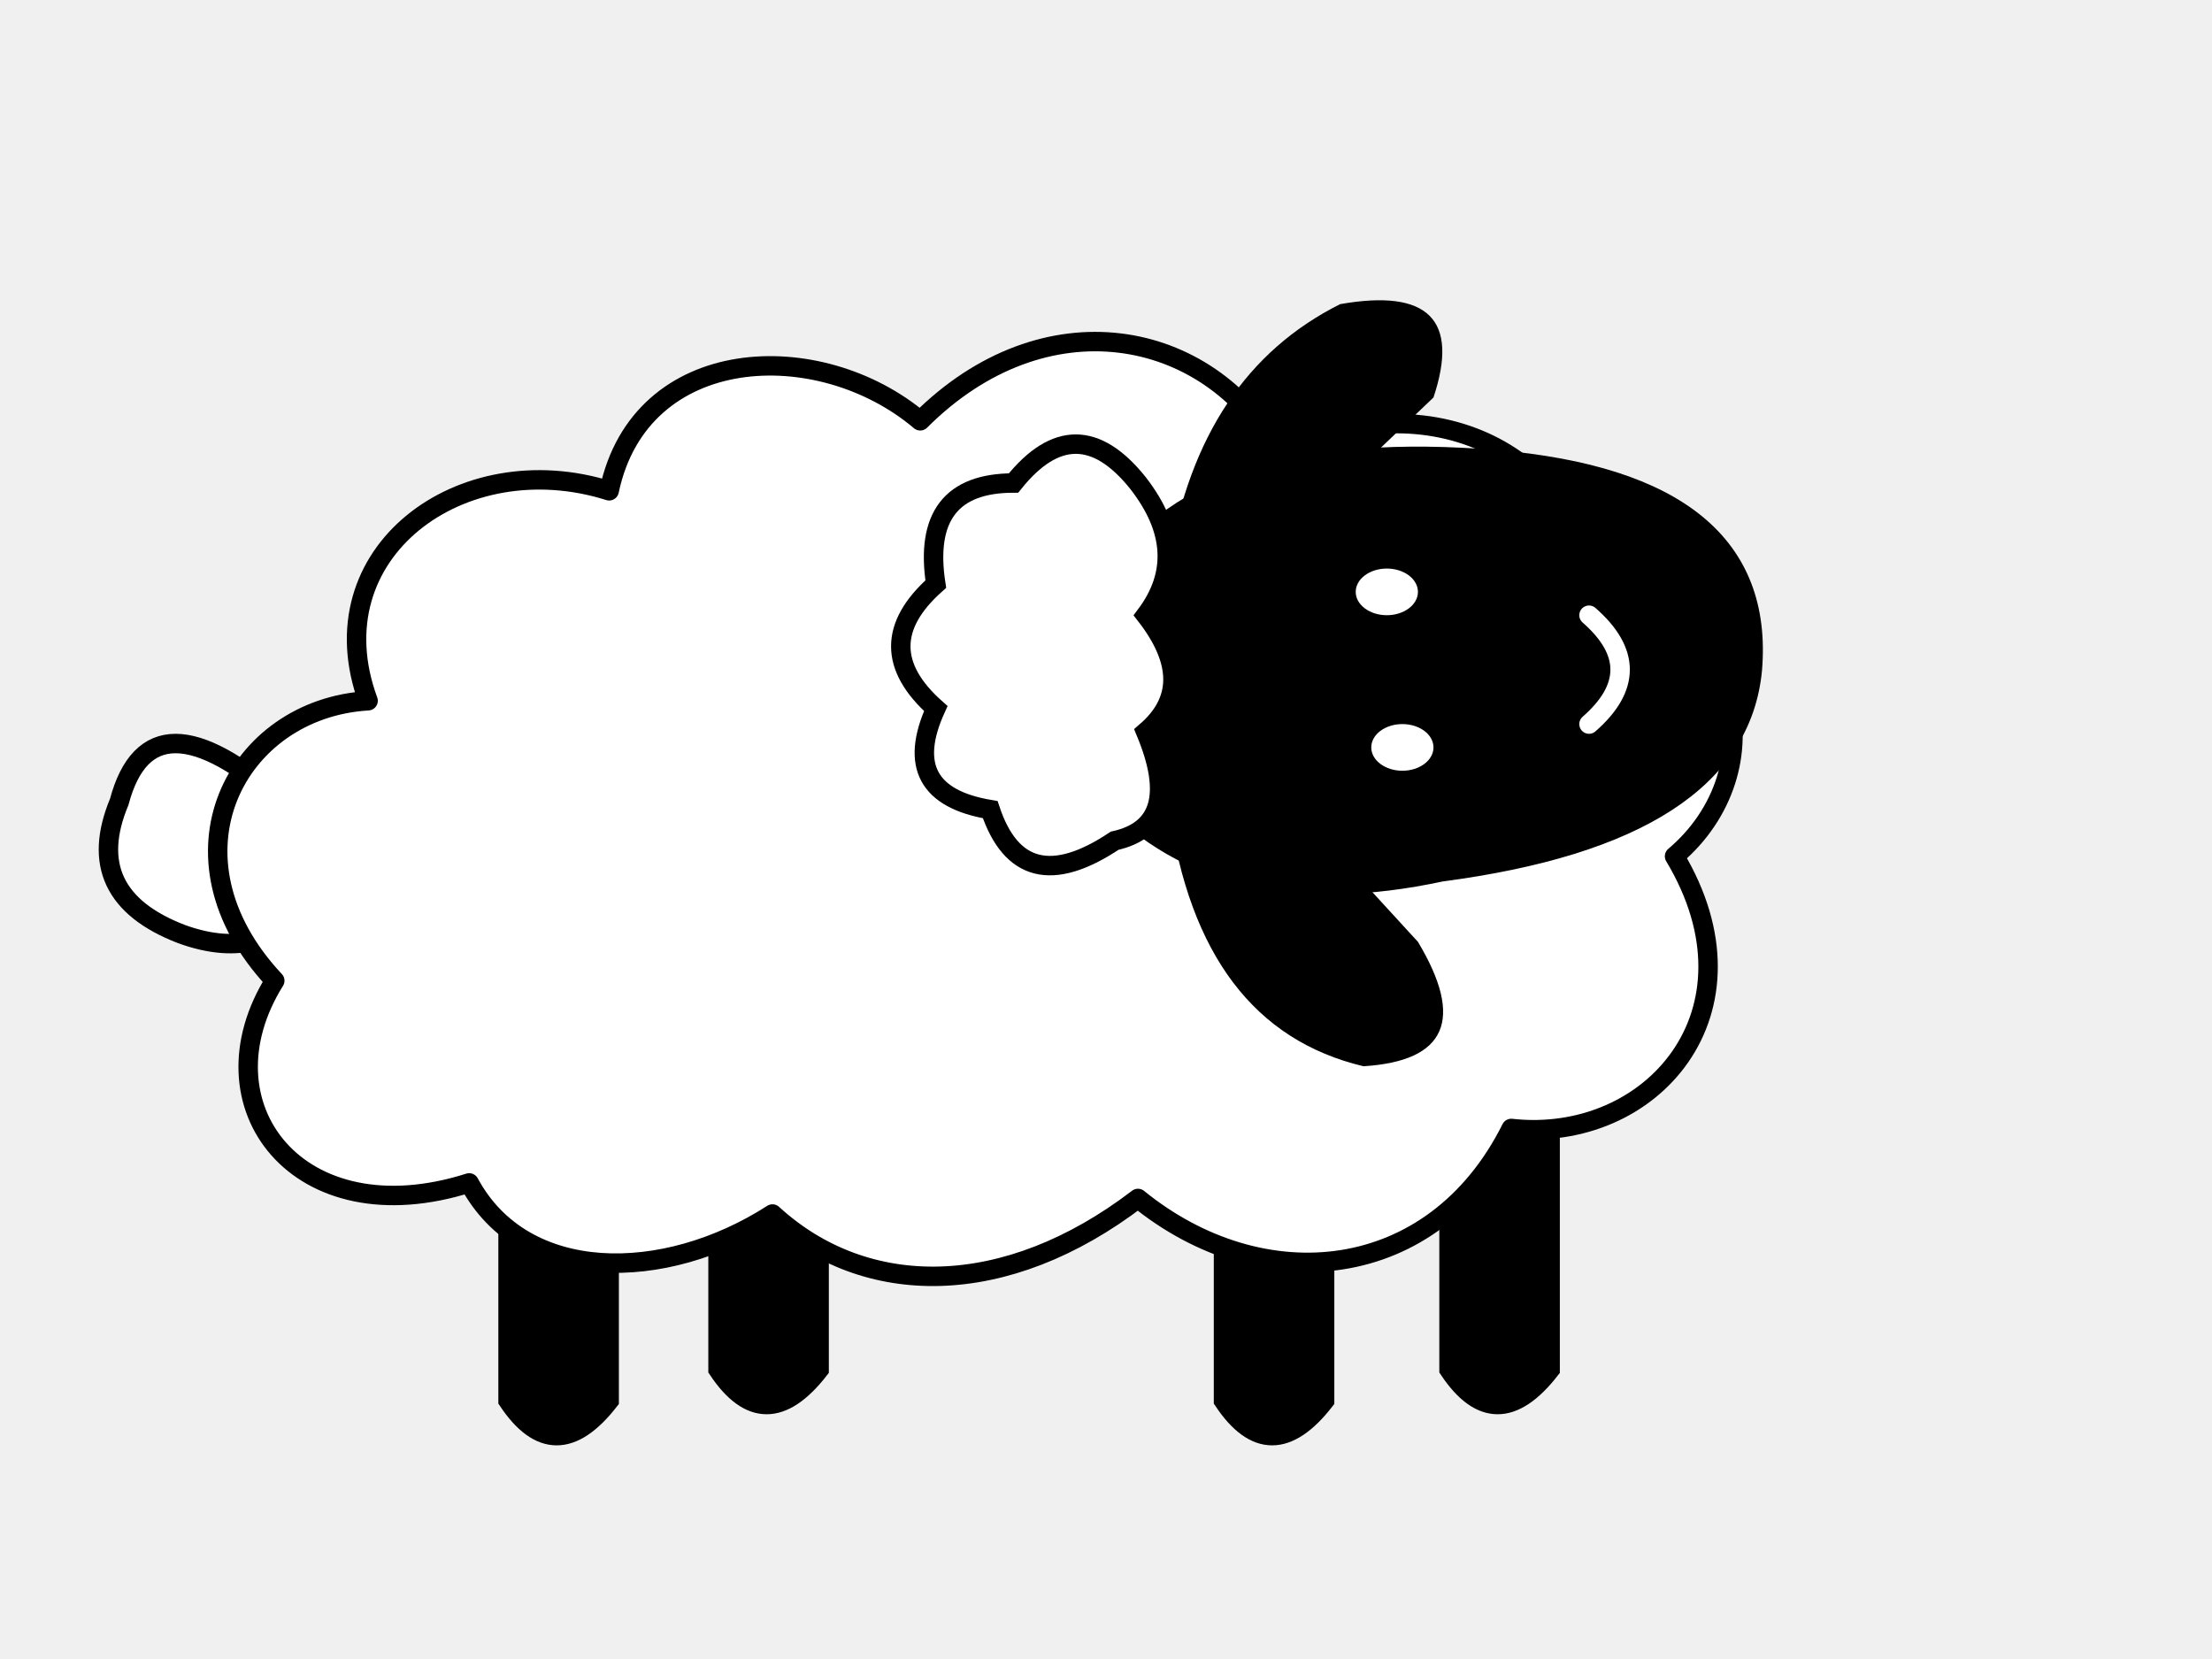
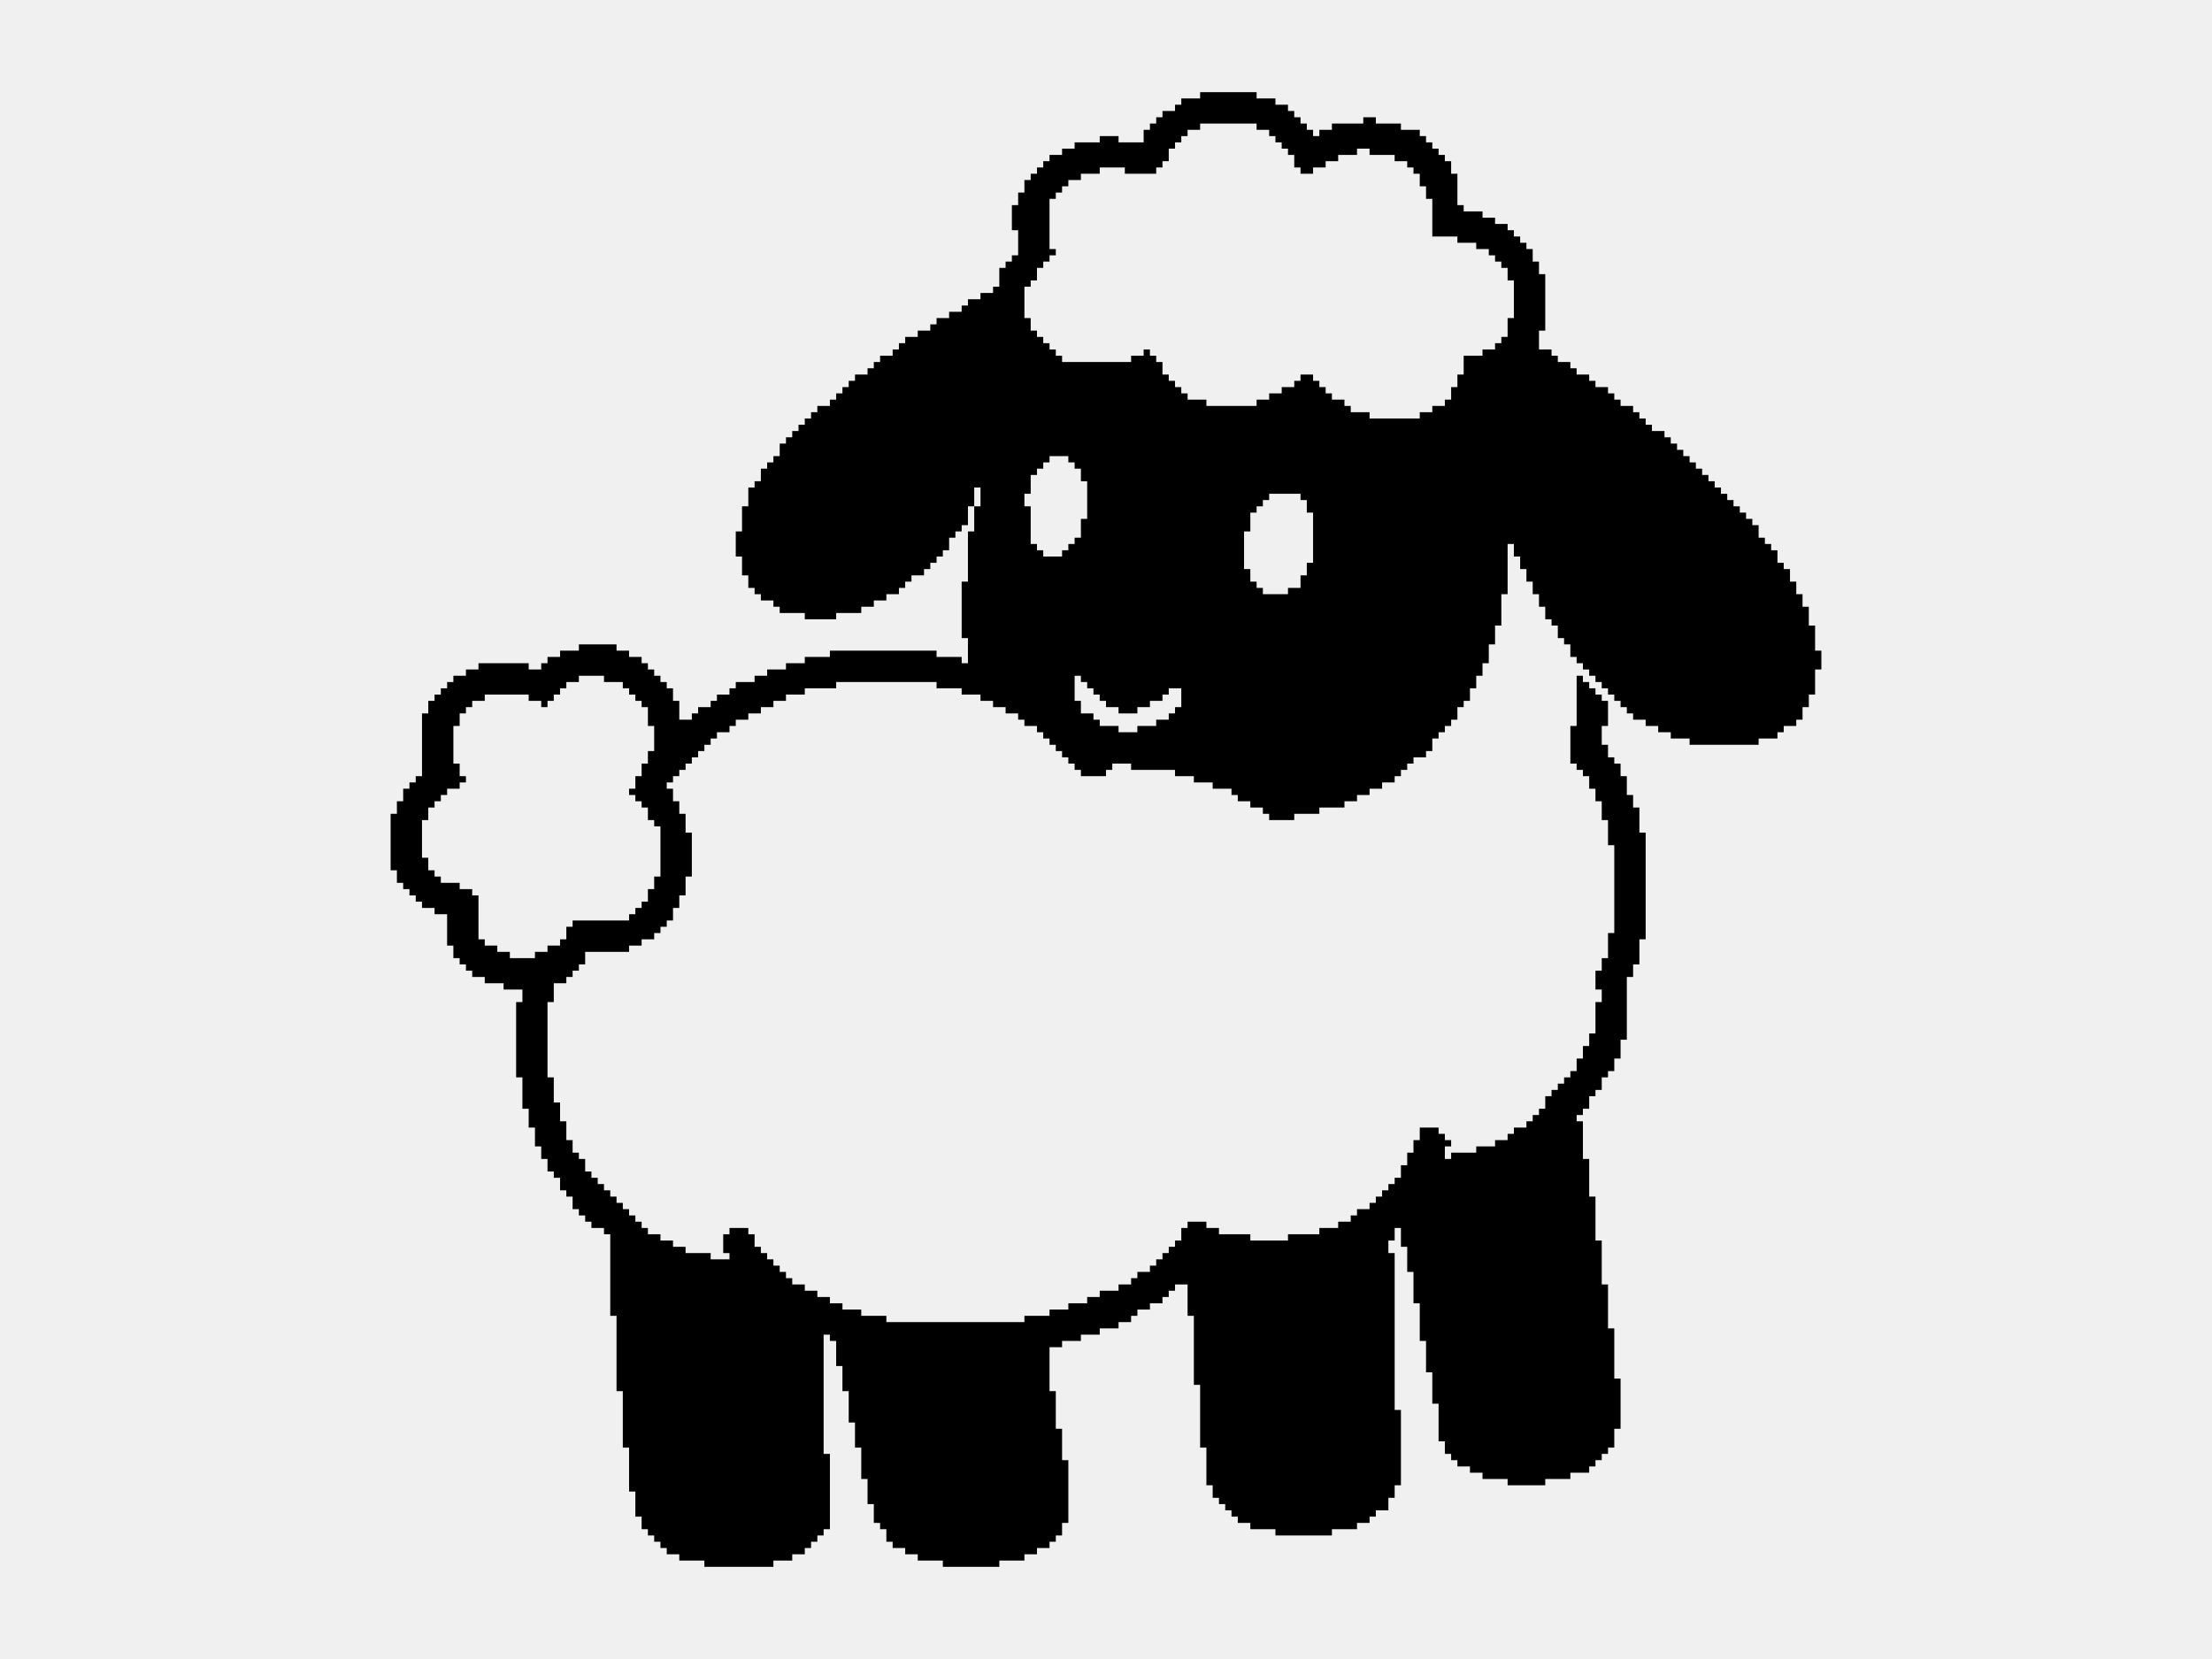
- <svg xmlns="http://www.w3.org/2000/svg" width="256" height="192" viewBox="0 0 256 192">
-   <g transform="translate(12 10) scale(.9)">
-     <path d="M23 92q-17-15-21 0q-5 12 8 17q11 4 17-5" fill="white" stroke="black" stroke-width="2.5" />
-     <path d="M52 130v39q6 9 13 0v-39M79 132v33q6 9 13 0v-33M144 130v39q6 9 13 0v-39M173 126v39q6 9 13 0v-39" fill="black" stroke="black" stroke-width="2.5" />
-     <path d="M47 141C25 148 12 131 22 115C7 99 17 80 34 79C27 60 46 46 65 52C69 33 92 32 105 43C121 27 142 31 151 47C172 37 191 49 191 66C211 67 215 88 202 99C214 119 199 136 181 134C171 154 149 156 133 143C116 156 98 156 86 145C72 154 54 154 47 141Z" fill="white" stroke="black" stroke-width="2.5" stroke-linejoin="round" />
-     <g transform="translate(-25 -4)">
-       <g transform="rotate(-90 183 93)">
-         <path d="M181 64q-16 15-10 43q5 38 26 40q24 2 27-33q3-37-15-49Z" fill="black" stroke="black" stroke-width="2.5" />
-         <path d="M179 72q-28 4-33 25q1 16 16 7l24-22M211 72q24 4 33 22q3 17-12 12l-21-22" fill="black" />
-         <ellipse cx="187" cy="102" rx="3" ry="4" fill="white" />
-         <ellipse cx="207" cy="100" rx="3" ry="4" fill="white" />
-         <path d="M190 126q7 8 14 0" fill="none" stroke="white" stroke-width="2.5" stroke-linecap="round" />
-         <path d="M175 65q-8-12 4-16q2-12 13-7q8-9 16 0q13-2 13 10q10 8 0 16q-9 7-17 1q-9 7-15 0q-12 5-14-4Z" fill="white" stroke="black" stroke-width="2.5" />
-       </g>
-     </g>
+ <svg xmlns="http://www.w3.org/2000/svg" width="384" height="288" viewBox="0 0 384 288">
+   <g transform="translate(67.81277 16) scale(1.089362)">
+     <path fill="black" d="M129 0h9v1h-9ZM126 1h15v1h-15ZM125 2h18v1h-18ZM123 3h21v1h-21ZM122 4h23v1h-23ZM155 4h2v1h-2ZM121 5h8v1h-8ZM138 5h8v1h-8ZM150 5h11v1h-11ZM120 6h7v1h-7ZM140 6h7v1h-7ZM148 6h16v1h-16ZM113 7h3v1h-3ZM120 7h6v1h-6ZM141 7h24v1h-24ZM109 8h16v1h-16ZM142 8h24v1h-24ZM107 9h17v1h-17ZM143 9h11v1h-11ZM156 9h11v1h-11ZM105 10h19v1h-19ZM144 10h7v1h-7ZM160 10h8v1h-8ZM104 11h19v1h-19ZM144 11h5v1h-5ZM162 11h7v1h-7ZM103 12h10v1h-10ZM117 12h5v1h-5ZM145 12h2v1h-2ZM163 12h6v1h-6ZM102 13h8v1h-8ZM164 13h6v1h-6ZM101 14h7v1h-7ZM164 14h6v1h-6ZM101 15h6v1h-6ZM165 15h5v1h-5ZM100 16h6v1h-6ZM165 16h5v1h-5ZM100 17h5v1h-5ZM166 17h4v1h-4ZM99 18h6v1h-6ZM166 18h5v1h-5ZM99 19h6v1h-6ZM166 19h8v1h-8ZM99 20h6v1h-6ZM166 20h10v1h-10ZM99 21h6v1h-6ZM166 21h12v1h-12ZM100 22h5v1h-5ZM166 22h13v1h-13ZM100 23h5v1h-5ZM170 23h10v1h-10ZM100 24h5v1h-5ZM173 24h8v1h-8ZM100 25h6v1h-6ZM175 25h7v1h-7ZM99 26h6v1h-6ZM176 26h6v1h-6ZM98 27h6v1h-6ZM177 27h6v1h-6ZM97 28h6v1h-6ZM178 28h5v1h-5ZM97 29h6v1h-6ZM178 29h6v1h-6ZM97 30h5v1h-5ZM179 30h5v1h-5ZM96 31h5v1h-5ZM179 31h5v1h-5ZM94 32h7v1h-7ZM179 32h5v1h-5ZM92 33h9v1h-9ZM179 33h5v1h-5ZM91 34h10v1h-10ZM179 34h5v1h-5ZM89 35h12v1h-12ZM179 35h5v1h-5ZM87 36h15v1h-15ZM178 36h6v1h-6ZM86 37h16v1h-16ZM178 37h6v1h-6ZM84 38h19v1h-19ZM178 38h5v1h-5ZM82 39h22v1h-22ZM177 39h6v1h-6ZM81 40h24v1h-24ZM176 40h7v1h-7ZM80 41h26v1h-26ZM120 41h1v1h-1ZM174 41h11v1h-11ZM78 42h29v1h-29ZM118 42h4v1h-4ZM171 42h15v1h-15ZM77 43h46v1h-46ZM171 43h17v1h-17ZM76 44h47v1h-47ZM171 44h18v1h-18ZM74 45h50v1h-50ZM145 45h2v1h-2ZM170 45h21v1h-21ZM73 46h52v1h-52ZM144 46h4v1h-4ZM170 46h22v1h-22ZM72 47h54v1h-54ZM142 47h7v1h-7ZM169 47h25v1h-25ZM71 48h56v1h-56ZM140 48h10v1h-10ZM169 48h26v1h-26ZM70 49h60v1h-60ZM138 49h14v1h-14ZM168 49h28v1h-28ZM68 50h85v1h-85ZM166 50h32v1h-32ZM67 51h89v1h-89ZM164 51h35v1h-35ZM66 52h134v1h-134ZM65 53h136v1h-136ZM64 54h139v1h-139ZM63 55h141v1h-141ZM62 56h143v1h-143ZM62 57h144v1h-144ZM61 58h44v1h-44ZM108 58h99v1h-99ZM60 59h44v1h-44ZM109 59h99v1h-99ZM59 60h44v1h-44ZM110 60h99v1h-99ZM59 61h43v1h-43ZM110 61h100v1h-100ZM58 62h44v1h-44ZM111 62h100v1h-100ZM57 63h36v1h-36ZM94 63h8v1h-8ZM111 63h101v1h-101ZM57 64h36v1h-36ZM94 64h7v1h-7ZM111 64h29v1h-29ZM145 64h68v1h-68ZM57 65h36v1h-36ZM94 65h7v1h-7ZM111 65h28v1h-28ZM146 65h68v1h-68ZM56 66h36v1h-36ZM93 66h9v1h-9ZM111 66h27v1h-27ZM146 66h69v1h-69ZM56 67h36v1h-36ZM93 67h9v1h-9ZM111 67h26v1h-26ZM147 67h69v1h-69ZM56 68h36v1h-36ZM93 68h9v1h-9ZM110 68h27v1h-27ZM147 68h70v1h-70ZM56 69h35v1h-35ZM93 69h9v1h-9ZM110 69h27v1h-27ZM147 69h71v1h-71ZM55 70h35v1h-35ZM92 70h10v1h-10ZM110 70h26v1h-26ZM147 70h71v1h-71ZM55 71h34v1h-34ZM92 71h10v1h-10ZM109 71h27v1h-27ZM147 71h72v1h-72ZM55 72h34v1h-34ZM92 72h11v1h-11ZM108 72h28v1h-28ZM147 72h31v1h-31ZM179 72h41v1h-41ZM55 73h33v1h-33ZM92 73h12v1h-12ZM107 73h29v1h-29ZM147 73h31v1h-31ZM179 73h42v1h-42ZM56 74h31v1h-31ZM92 74h44v1h-44ZM147 74h31v1h-31ZM180 74h41v1h-41ZM56 75h30v1h-30ZM92 75h44v1h-44ZM146 75h32v1h-32ZM180 75h42v1h-42ZM56 76h29v1h-29ZM92 76h45v1h-45ZM146 76h32v1h-32ZM181 76h42v1h-42ZM57 77h26v1h-26ZM92 77h45v1h-45ZM145 77h33v1h-33ZM181 77h42v1h-42ZM57 78h25v1h-25ZM91 78h47v1h-47ZM145 78h33v1h-33ZM182 78h42v1h-42ZM58 79h23v1h-23ZM91 79h48v1h-48ZM143 79h35v1h-35ZM182 79h42v1h-42ZM59 80h20v1h-20ZM91 80h86v1h-86ZM183 80h42v1h-42ZM61 81h16v1h-16ZM91 81h86v1h-86ZM183 81h42v1h-42ZM62 82h13v1h-13ZM91 82h86v1h-86ZM184 82h42v1h-42ZM66 83h5v1h-5ZM91 83h86v1h-86ZM184 83h42v1h-42ZM91 84h86v1h-86ZM185 84h41v1h-41ZM91 85h85v1h-85ZM186 85h41v1h-41ZM91 86h85v1h-85ZM186 86h41v1h-41ZM92 87h84v1h-84ZM187 87h40v1h-40ZM30 88h6v1h-6ZM92 88h83v1h-83ZM188 88h39v1h-39ZM27 89h11v1h-11ZM70 89h17v1h-17ZM92 89h83v1h-83ZM188 89h40v1h-40ZM25 90h15v1h-15ZM66 90h25v1h-25ZM92 90h83v1h-83ZM189 90h39v1h-39ZM14 91h8v1h-8ZM24 91h17v1h-17ZM63 91h111v1h-111ZM190 91h38v1h-38ZM12 92h30v1h-30ZM60 92h114v1h-114ZM191 92h36v1h-36ZM10 93h20v1h-20ZM34 93h9v1h-9ZM58 93h51v1h-51ZM110 93h63v1h-63ZM189 93h1v1h-1ZM192 93h35v1h-35ZM9 94h19v1h-19ZM37 94h7v1h-7ZM55 94h16v1h-16ZM87 94h22v1h-22ZM111 94h62v1h-62ZM189 94h2v1h-2ZM193 94h34v1h-34ZM8 95h19v1h-19ZM38 95h7v1h-7ZM54 95h12v1h-12ZM91 95h18v1h-18ZM112 95h12v1h-12ZM126 95h46v1h-46ZM189 95h3v1h-3ZM194 95h33v1h-33ZM7 96h8v1h-8ZM22 96h4v1h-4ZM39 96h6v1h-6ZM52 96h11v1h-11ZM94 96h15v1h-15ZM113 96h10v1h-10ZM126 96h46v1h-46ZM189 96h4v1h-4ZM195 96h31v1h-31ZM6 97h7v1h-7ZM24 97h1v1h-1ZM40 97h6v1h-6ZM51 97h10v1h-10ZM96 97h14v1h-14ZM114 97h7v1h-7ZM126 97h45v1h-45ZM189 97h5v1h-5ZM196 97h30v1h-30ZM6 98h6v1h-6ZM41 98h5v1h-5ZM49 98h10v1h-10ZM98 98h12v1h-12ZM116 98h3v1h-3ZM125 98h45v1h-45ZM189 98h5v1h-5ZM197 98h28v1h-28ZM5 99h6v1h-6ZM41 99h5v1h-5ZM48 99h9v1h-9ZM100 99h12v1h-12ZM124 99h46v1h-46ZM189 99h5v1h-5ZM198 99h27v1h-27ZM5 100h6v1h-6ZM41 100h14v1h-14ZM101 100h12v1h-12ZM122 100h47v1h-47ZM189 100h5v1h-5ZM200 100h24v1h-24ZM5 101h5v1h-5ZM42 101h12v1h-12ZM103 101h13v1h-13ZM119 101h49v1h-49ZM188 101h5v1h-5ZM202 101h20v1h-20ZM5 102h5v1h-5ZM42 102h10v1h-10ZM104 102h63v1h-63ZM188 102h5v1h-5ZM204 102h17v1h-17ZM5 103h5v1h-5ZM42 103h9v1h-9ZM105 103h61v1h-61ZM188 103h5v1h-5ZM207 103h11v1h-11ZM5 104h5v1h-5ZM42 104h8v1h-8ZM106 104h60v1h-60ZM188 104h6v1h-6ZM5 105h5v1h-5ZM41 105h8v1h-8ZM107 105h58v1h-58ZM188 105h6v1h-6ZM5 106h5v1h-5ZM41 106h7v1h-7ZM108 106h55v1h-55ZM188 106h7v1h-7ZM5 107h6v1h-6ZM40 107h7v1h-7ZM109 107h6v1h-6ZM118 107h44v1h-44ZM189 107h7v1h-7ZM5 108h6v1h-6ZM40 108h6v1h-6ZM110 108h4v1h-4ZM125 108h36v1h-36ZM190 108h6v1h-6ZM4 109h8v1h-8ZM39 109h6v1h-6ZM128 109h32v1h-32ZM191 109h6v1h-6ZM3 110h8v1h-8ZM39 110h5v1h-5ZM131 110h27v1h-27ZM191 110h6v1h-6ZM2 111h7v1h-7ZM38 111h7v1h-7ZM134 111h22v1h-22ZM192 111h5v1h-5ZM2 112h6v1h-6ZM39 112h6v1h-6ZM135 112h19v1h-19ZM192 112h6v1h-6ZM1 113h6v1h-6ZM40 113h6v1h-6ZM137 113h15v1h-15ZM193 113h5v1h-5ZM1 114h5v1h-5ZM41 114h5v1h-5ZM139 114h9v1h-9ZM193 114h6v1h-6ZM0 115h6v1h-6ZM41 115h6v1h-6ZM140 115h4v1h-4ZM193 115h6v1h-6ZM0 116h5v1h-5ZM42 116h5v1h-5ZM194 116h5v1h-5ZM0 117h5v1h-5ZM43 117h4v1h-4ZM194 117h5v1h-5ZM0 118h5v1h-5ZM43 118h5v1h-5ZM194 118h6v1h-6ZM0 119h5v1h-5ZM43 119h5v1h-5ZM194 119h6v1h-6ZM0 120h5v1h-5ZM43 120h5v1h-5ZM195 120h5v1h-5ZM0 121h5v1h-5ZM43 121h5v1h-5ZM195 121h5v1h-5ZM0 122h6v1h-6ZM43 122h5v1h-5ZM195 122h5v1h-5ZM0 123h6v1h-6ZM43 123h5v1h-5ZM195 123h5v1h-5ZM1 124h6v1h-6ZM43 124h5v1h-5ZM195 124h5v1h-5ZM1 125h7v1h-7ZM42 125h5v1h-5ZM195 125h5v1h-5ZM2 126h9v1h-9ZM42 126h5v1h-5ZM195 126h5v1h-5ZM3 127h10v1h-10ZM41 127h6v1h-6ZM195 127h5v1h-5ZM4 128h10v1h-10ZM41 128h5v1h-5ZM195 128h5v1h-5ZM5 129h9v1h-9ZM40 129h6v1h-6ZM195 129h5v1h-5ZM7 130h7v1h-7ZM39 130h6v1h-6ZM195 130h5v1h-5ZM9 131h5v1h-5ZM38 131h7v1h-7ZM195 131h5v1h-5ZM9 132h5v1h-5ZM29 132h15v1h-15ZM195 132h5v1h-5ZM9 133h5v1h-5ZM28 133h15v1h-15ZM195 133h5v1h-5ZM9 134h5v1h-5ZM28 134h14v1h-14ZM194 134h6v1h-6ZM9 135h6v1h-6ZM27 135h13v1h-13ZM194 135h5v1h-5ZM10 136h7v1h-7ZM25 136h13v1h-13ZM194 136h5v1h-5ZM10 137h9v1h-9ZM23 137h8v1h-8ZM194 137h5v1h-5ZM11 138h20v1h-20ZM193 138h6v1h-6ZM12 139h18v1h-18ZM193 139h5v1h-5ZM13 140h16v1h-16ZM192 140h6v1h-6ZM15 141h13v1h-13ZM192 141h5v1h-5ZM18 142h8v1h-8ZM192 142h5v1h-5ZM21 143h5v1h-5ZM193 143h4v1h-4ZM21 144h5v1h-5ZM193 144h4v1h-4ZM20 145h5v1h-5ZM192 145h5v1h-5ZM20 146h5v1h-5ZM192 146h5v1h-5ZM20 147h5v1h-5ZM192 147h5v1h-5ZM20 148h5v1h-5ZM192 148h5v1h-5ZM20 149h5v1h-5ZM192 149h5v1h-5ZM20 150h5v1h-5ZM191 150h6v1h-6ZM20 151h5v1h-5ZM191 151h5v1h-5ZM20 152h5v1h-5ZM190 152h6v1h-6ZM20 153h5v1h-5ZM190 153h6v1h-6ZM20 154h5v1h-5ZM189 154h6v1h-6ZM20 155h5v1h-5ZM189 155h6v1h-6ZM20 156h5v1h-5ZM188 156h6v1h-6ZM21 157h5v1h-5ZM187 157h6v1h-6ZM21 158h5v1h-5ZM186 158h7v1h-7ZM21 159h5v1h-5ZM185 159h7v1h-7ZM21 160h5v1h-5ZM184 160h7v1h-7ZM21 161h6v1h-6ZM184 161h7v1h-7ZM22 162h5v1h-5ZM183 162h7v1h-7ZM22 163h5v1h-5ZM182 163h7v1h-7ZM22 164h6v1h-6ZM181 164h9v1h-9ZM23 165h5v1h-5ZM164 165h3v1h-3ZM179 165h11v1h-11ZM23 166h5v1h-5ZM164 166h4v1h-4ZM178 166h12v1h-12ZM23 167h6v1h-6ZM163 167h6v1h-6ZM176 167h14v1h-14ZM24 168h5v1h-5ZM163 168h5v1h-5ZM173 168h17v1h-17ZM24 169h6v1h-6ZM162 169h6v1h-6ZM169 169h21v1h-21ZM25 170h6v1h-6ZM162 170h29v1h-29ZM25 171h6v1h-6ZM161 171h30v1h-30ZM26 172h6v1h-6ZM161 172h30v1h-30ZM27 173h6v1h-6ZM160 173h31v1h-31ZM27 174h7v1h-7ZM159 174h32v1h-32ZM28 175h7v1h-7ZM158 175h33v1h-33ZM29 176h7v1h-7ZM157 176h35v1h-35ZM29 177h8v1h-8ZM156 177h36v1h-36ZM30 178h8v1h-8ZM154 178h38v1h-38ZM31 179h8v1h-8ZM153 179h39v1h-39ZM32 180h8v1h-8ZM127 180h3v1h-3ZM151 180h41v1h-41ZM34 181h7v1h-7ZM54 181h3v1h-3ZM126 181h6v1h-6ZM148 181h12v1h-12ZM161 181h31v1h-31ZM35 182h8v1h-8ZM53 182h5v1h-5ZM126 182h11v1h-11ZM143 182h17v1h-17ZM161 182h31v1h-31ZM35 183h10v1h-10ZM53 183h5v1h-5ZM125 183h34v1h-34ZM161 183h32v1h-32ZM35 184h12v1h-12ZM53 184h6v1h-6ZM124 184h35v1h-35ZM162 184h31v1h-31ZM35 185h16v1h-16ZM54 185h6v1h-6ZM123 185h37v1h-37ZM162 185h31v1h-31ZM35 186h26v1h-26ZM122 186h38v1h-38ZM162 186h31v1h-31ZM35 187h27v1h-27ZM121 187h39v1h-39ZM162 187h31v1h-31ZM35 188h28v1h-28ZM119 188h41v1h-41ZM163 188h30v1h-30ZM35 189h29v1h-29ZM118 189h42v1h-42ZM163 189h30v1h-30ZM35 190h31v1h-31ZM116 190h9v1h-9ZM127 190h33v1h-33ZM163 190h31v1h-31ZM35 191h33v1h-33ZM113 191h11v1h-11ZM127 191h33v1h-33ZM163 191h31v1h-31ZM35 192h35v1h-35ZM111 192h12v1h-12ZM127 192h33v1h-33ZM163 192h31v1h-31ZM35 193h37v1h-37ZM108 193h13v1h-13ZM127 193h33v1h-33ZM164 193h30v1h-30ZM35 194h40v1h-40ZM105 194h14v1h-14ZM127 194h33v1h-33ZM164 194h30v1h-30ZM36 195h43v1h-43ZM101 195h17v1h-17ZM128 195h32v1h-32ZM164 195h30v1h-30ZM36 196h80v1h-80ZM128 196h32v1h-32ZM164 196h30v1h-30ZM36 197h77v1h-77ZM128 197h32v1h-32ZM164 197h31v1h-31ZM36 198h33v1h-33ZM70 198h40v1h-40ZM128 198h32v1h-32ZM164 198h31v1h-31ZM36 199h33v1h-33ZM71 199h36v1h-36ZM128 199h32v1h-32ZM165 199h30v1h-30ZM36 200h33v1h-33ZM71 200h34v1h-34ZM128 200h32v1h-32ZM165 200h30v1h-30ZM36 201h33v1h-33ZM71 201h34v1h-34ZM128 201h32v1h-32ZM165 201h30v1h-30ZM36 202h33v1h-33ZM71 202h34v1h-34ZM128 202h32v1h-32ZM165 202h30v1h-30ZM36 203h33v1h-33ZM72 203h33v1h-33ZM128 203h32v1h-32ZM165 203h30v1h-30ZM36 204h33v1h-33ZM72 204h33v1h-33ZM128 204h32v1h-32ZM166 204h29v1h-29ZM36 205h33v1h-33ZM72 205h33v1h-33ZM128 205h32v1h-32ZM166 205h30v1h-30ZM36 206h33v1h-33ZM72 206h33v1h-33ZM129 206h31v1h-31ZM166 206h30v1h-30ZM37 207h32v1h-32ZM73 207h33v1h-33ZM129 207h31v1h-31ZM166 207h30v1h-30ZM37 208h32v1h-32ZM73 208h33v1h-33ZM129 208h31v1h-31ZM166 208h30v1h-30ZM37 209h32v1h-32ZM73 209h33v1h-33ZM129 209h31v1h-31ZM167 209h29v1h-29ZM37 210h32v1h-32ZM73 210h33v1h-33ZM129 210h32v1h-32ZM167 210h29v1h-29ZM37 211h32v1h-32ZM73 211h33v1h-33ZM129 211h32v1h-32ZM167 211h29v1h-29ZM37 212h32v1h-32ZM74 212h32v1h-32ZM129 212h32v1h-32ZM167 212h29v1h-29ZM37 213h32v1h-32ZM74 213h33v1h-33ZM129 213h32v1h-32ZM167 213h28v1h-28ZM37 214h32v1h-32ZM74 214h33v1h-33ZM129 214h32v1h-32ZM167 214h28v1h-28ZM37 215h32v1h-32ZM74 215h33v1h-33ZM129 215h32v1h-32ZM168 215h27v1h-27ZM38 216h31v1h-31ZM75 216h32v1h-32ZM130 216h31v1h-31ZM168 216h26v1h-26ZM38 217h32v1h-32ZM75 217h32v1h-32ZM130 217h31v1h-31ZM169 217h24v1h-24ZM38 218h32v1h-32ZM75 218h33v1h-33ZM130 218h31v1h-31ZM170 218h22v1h-22ZM38 219h32v1h-32ZM75 219h33v1h-33ZM130 219h31v1h-31ZM172 219h19v1h-19ZM38 220h32v1h-32ZM75 220h33v1h-33ZM130 220h31v1h-31ZM174 220h14v1h-14ZM38 221h32v1h-32ZM76 221h32v1h-32ZM130 221h31v1h-31ZM178 221h6v1h-6ZM38 222h32v1h-32ZM76 222h32v1h-32ZM131 222h29v1h-29ZM39 223h31v1h-31ZM76 223h32v1h-32ZM131 223h29v1h-29ZM39 224h31v1h-31ZM76 224h32v1h-32ZM132 224h27v1h-27ZM39 225h31v1h-31ZM77 225h31v1h-31ZM133 225h26v1h-26ZM39 226h31v1h-31ZM77 226h31v1h-31ZM134 226h23v1h-23ZM40 227h30v1h-30ZM77 227h31v1h-31ZM135 227h21v1h-21ZM40 228h30v1h-30ZM78 228h29v1h-29ZM137 228h17v1h-17ZM41 229h28v1h-28ZM79 229h28v1h-28ZM141 229h9v1h-9ZM42 230h26v1h-26ZM79 230h27v1h-27ZM43 231h24v1h-24ZM80 231h25v1h-25ZM44 232h22v1h-22ZM82 232h21v1h-21ZM46 233h18v1h-18ZM84 233h17v1h-17ZM50 234h11v1h-11ZM88 234h9v1h-9Z" />
  </g>
</svg>
